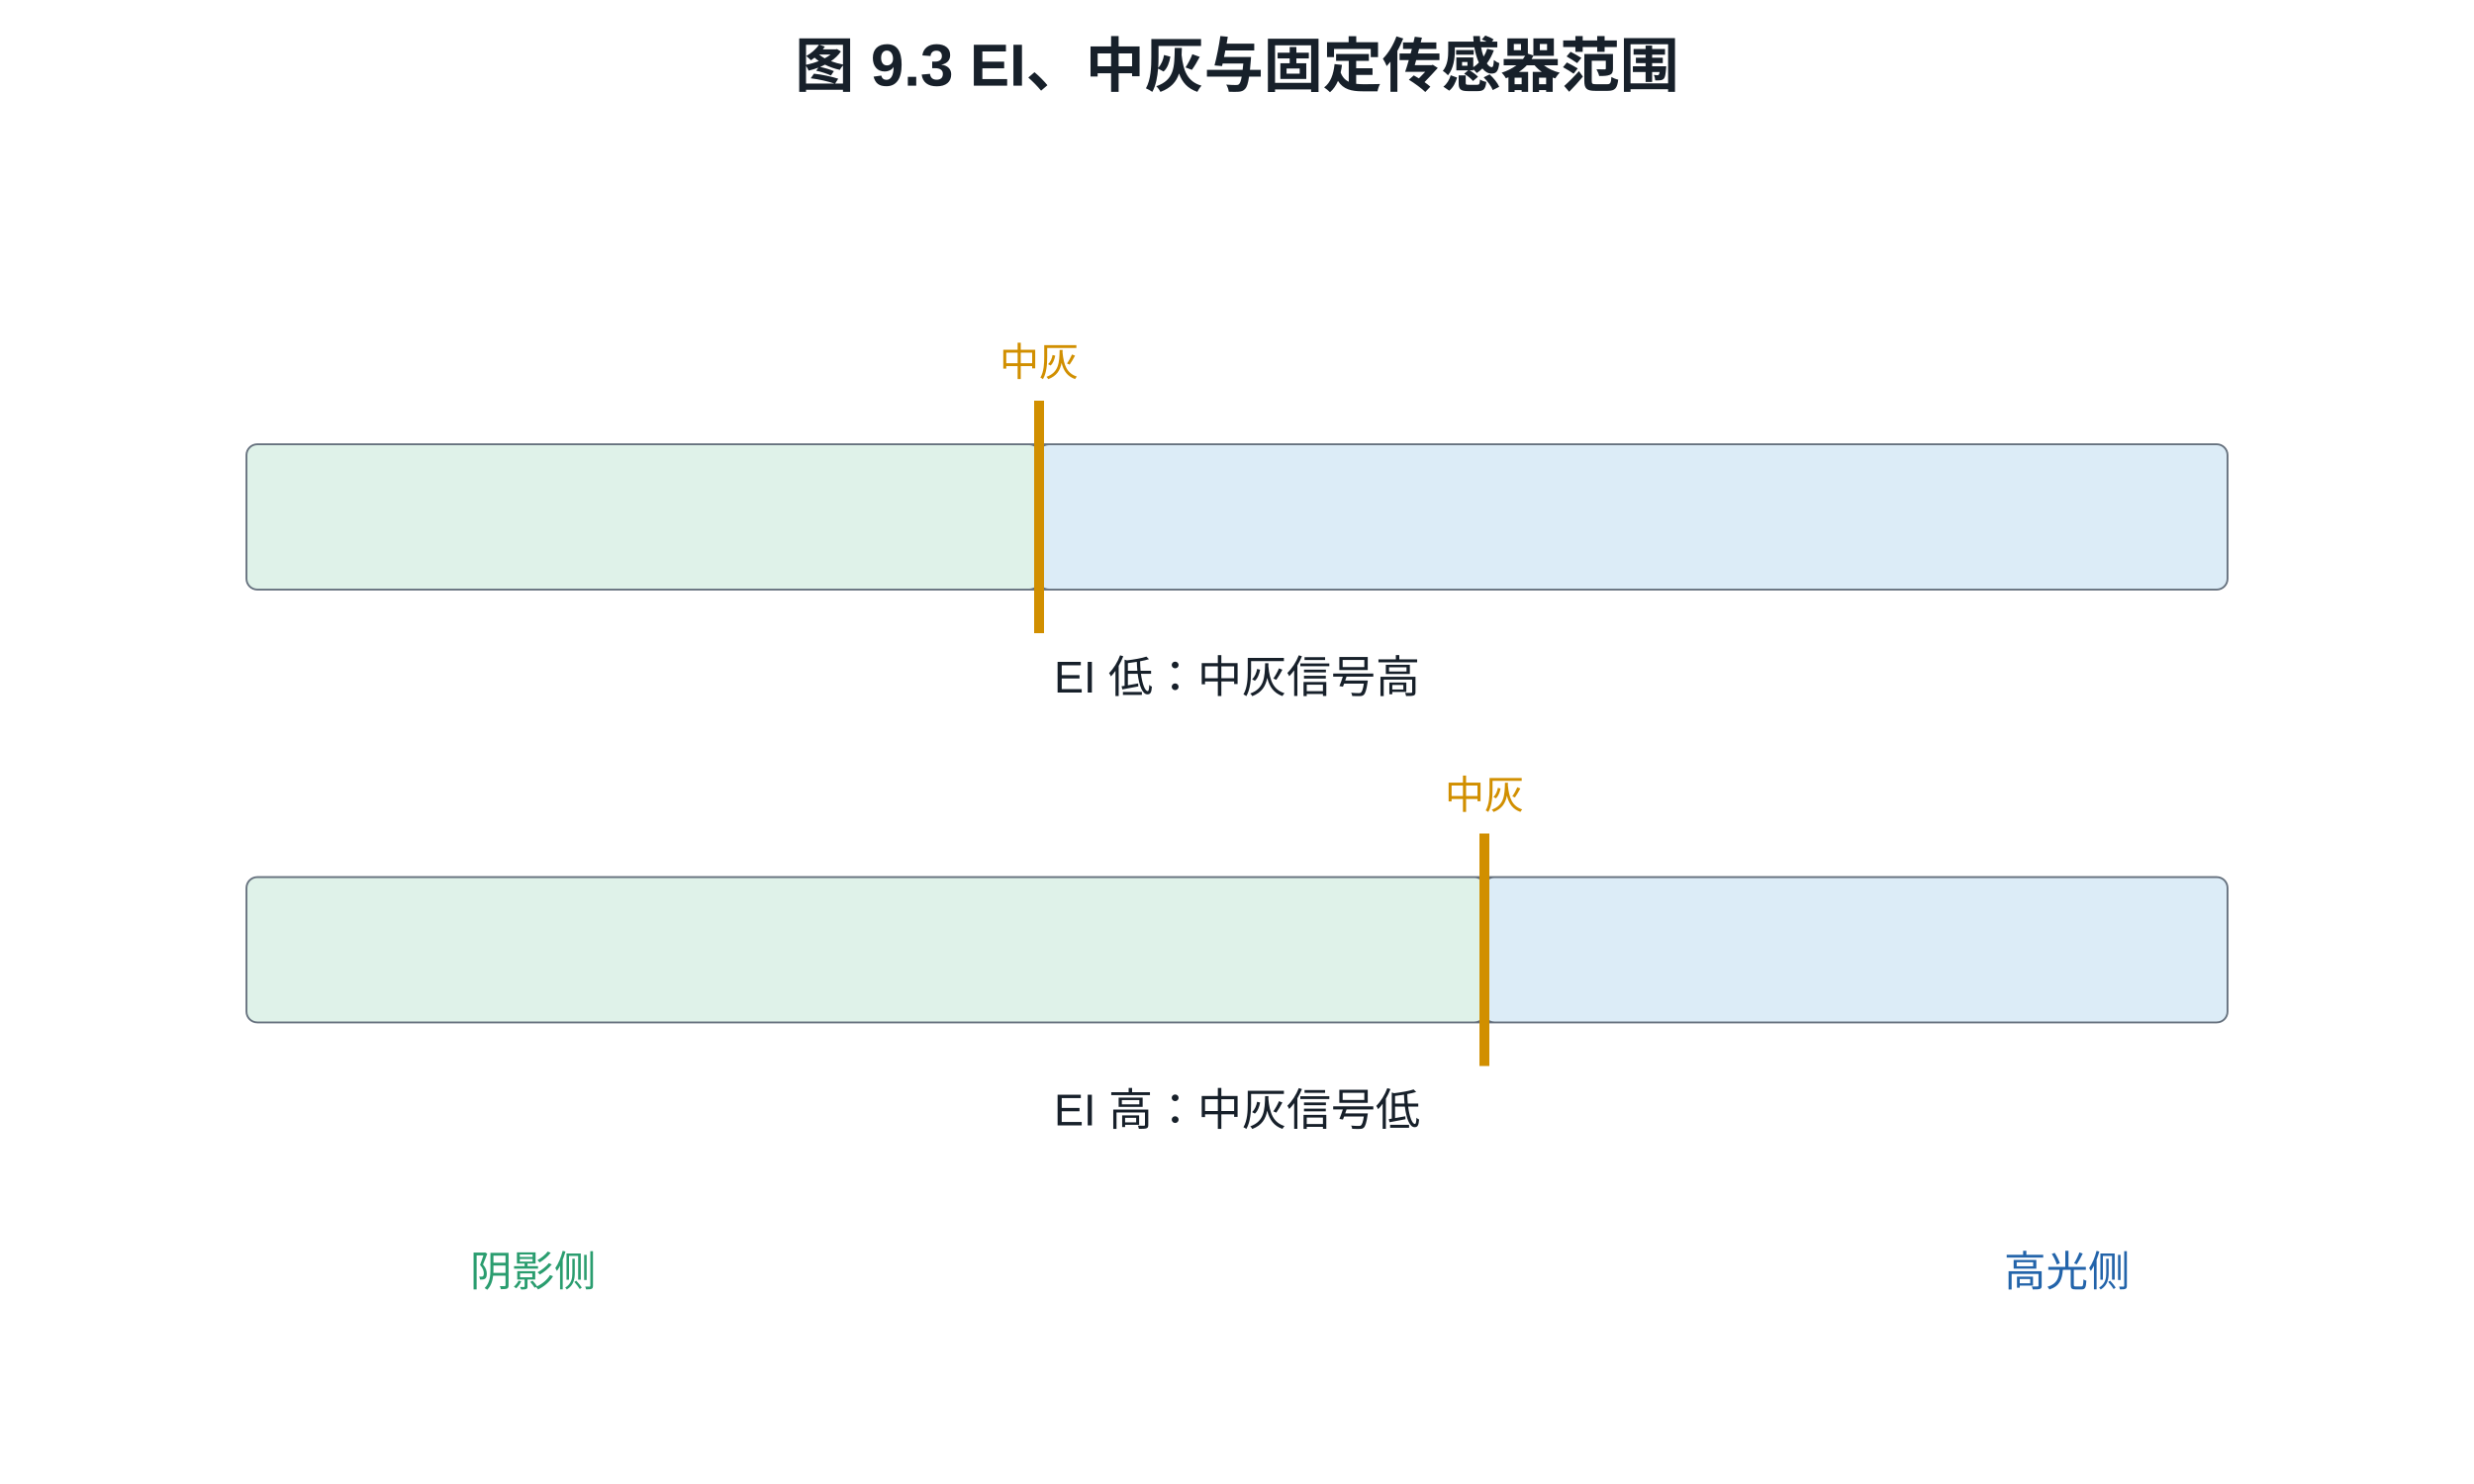
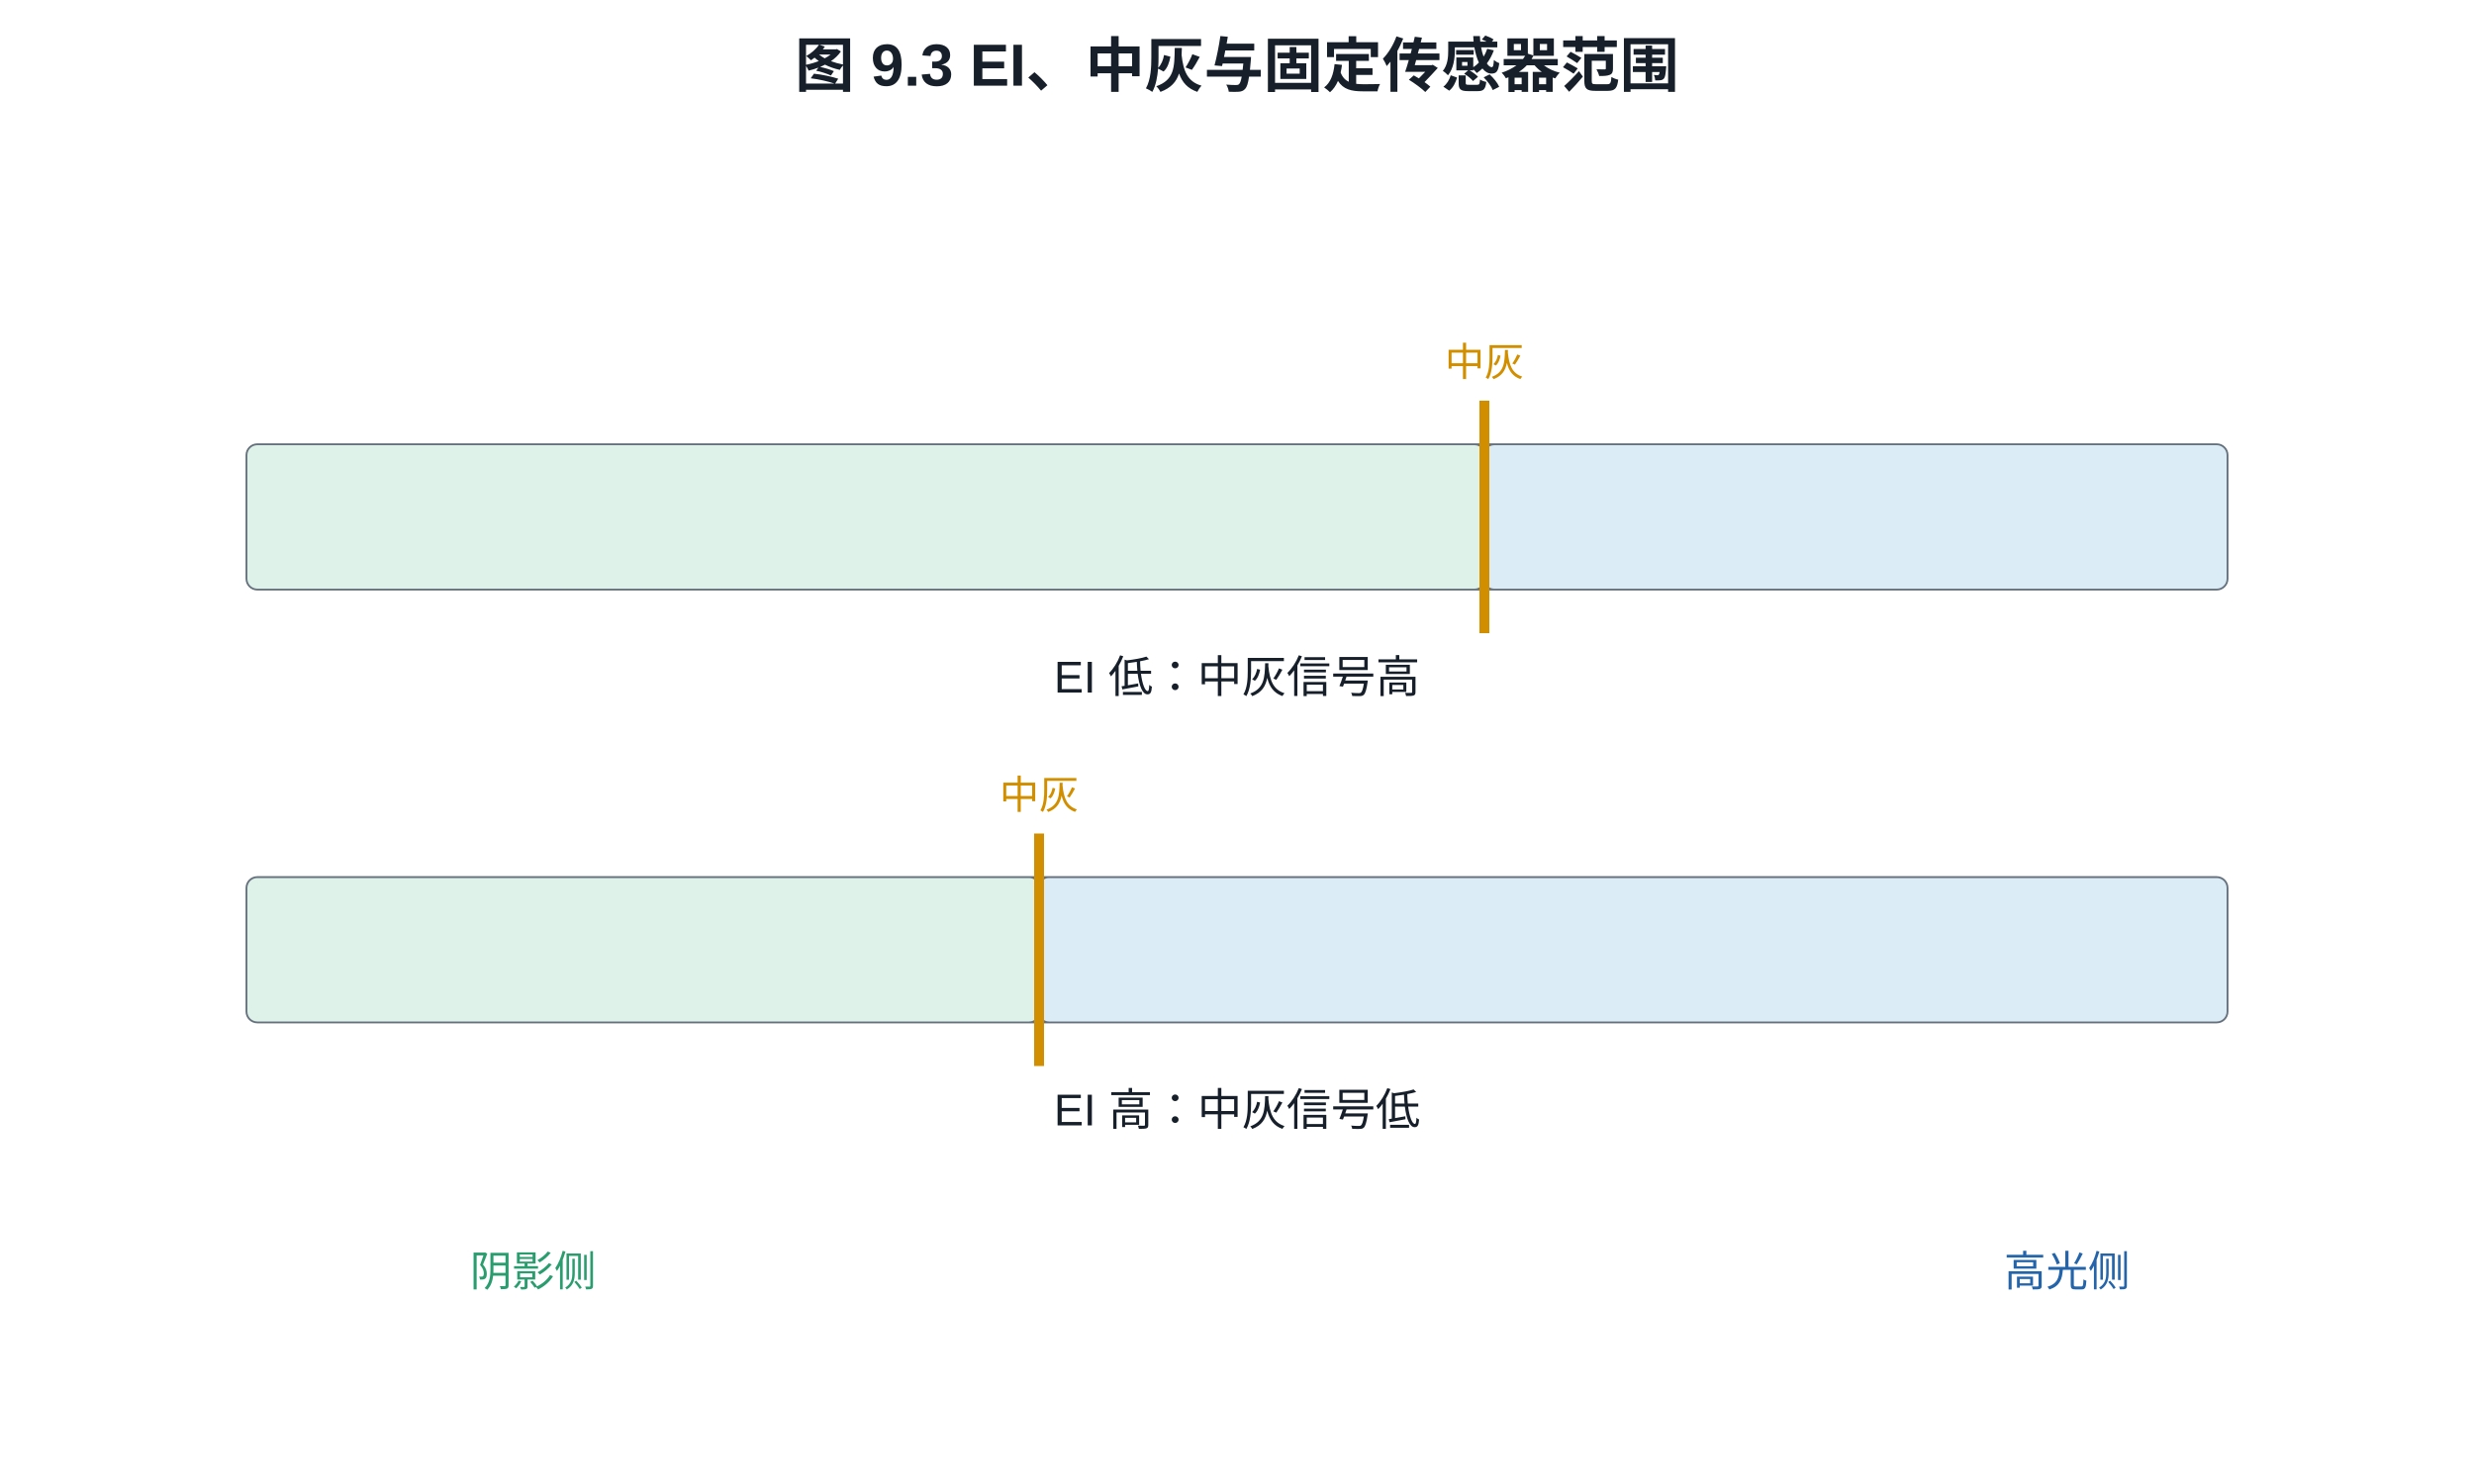
<svg xmlns="http://www.w3.org/2000/svg" width="1000" height="600" viewBox="0 0 1000 600" role="img" aria-label="图 9.3  EI、中灰与固定传感器范围">
  <defs>
    <marker id="arrow" markerWidth="9" markerHeight="9" refX="7" refY="3" orient="auto" markerUnits="strokeWidth">
      <path d="M0,0 L0,6 L8,3 z" fill="context-stroke" />
    </marker>
    <marker id="arrow-open" markerWidth="9" markerHeight="9" refX="7" refY="3" orient="auto" markerUnits="strokeWidth">
      <path d="M0,0 L8,3 L0,6" fill="none" stroke="context-stroke" />
    </marker>
  </defs>
  <rect x="0" y="0" width="1000" height="600" fill="#ffffff" />
  <text x="500.00" y="35.00" fill="#17202a" font-size="24" font-weight="700" text-anchor="middle" font-family="Arial, PingFang SC, Hiragino Sans GB, sans-serif">图 9.3  EI、中灰与固定传感器范围</text>
  <rect x="100.00" y="180.00" width="800.00" height="58.00" rx="4" fill="#e8edf2" stroke="#66717e" stroke-width="1.5" opacity="1.0" />
-   <rect x="100.00" y="180.00" width="320.00" height="58.00" rx="4" fill="#dff2e9" stroke="none" stroke-width="2" opacity="1.0" />
-   <rect x="420.00" y="180.00" width="480.00" height="58.00" rx="4" fill="#dcecf7" stroke="none" stroke-width="2" opacity="1.0" />
-   <line x1="420.00" y1="162.00" x2="420.00" y2="256.00" stroke="#d18f00" stroke-width="4" opacity="1.0" />
-   <text x="420.00" y="152.00" fill="#d18f00" font-size="16" font-weight="400" text-anchor="middle" font-family="Arial, PingFang SC, Hiragino Sans GB, sans-serif">中灰</text>
+   <rect x="100.00" y="180.00" width="500.00" height="58.00" rx="4" fill="#dff2e9" stroke="none" stroke-width="2" opacity="1.0" />
+   <rect x="600.00" y="180.00" width="300.00" height="58.00" rx="4" fill="#dcecf7" stroke="none" stroke-width="2" opacity="1.0" />
+   <line x1="600.00" y1="162.00" x2="600.00" y2="256.00" stroke="#d18f00" stroke-width="4" opacity="1.0" />
+   <text x="600.00" y="152.00" fill="#d18f00" font-size="16" font-weight="400" text-anchor="middle" font-family="Arial, PingFang SC, Hiragino Sans GB, sans-serif">中灰</text>
  <text x="500.00" y="280.00" fill="#17202a" font-size="18" font-weight="400" text-anchor="middle" font-family="Arial, PingFang SC, Hiragino Sans GB, sans-serif">EI 低：中灰信号高</text>
  <rect x="100.00" y="355.00" width="800.00" height="58.00" rx="4" fill="#e8edf2" stroke="#66717e" stroke-width="1.5" opacity="1.0" />
-   <rect x="100.00" y="355.00" width="500.00" height="58.00" rx="4" fill="#dff2e9" stroke="none" stroke-width="2" opacity="1.0" />
-   <rect x="600.00" y="355.00" width="300.00" height="58.00" rx="4" fill="#dcecf7" stroke="none" stroke-width="2" opacity="1.0" />
-   <line x1="600.00" y1="337.00" x2="600.00" y2="431.00" stroke="#d18f00" stroke-width="4" opacity="1.0" />
-   <text x="600.00" y="327.00" fill="#d18f00" font-size="16" font-weight="400" text-anchor="middle" font-family="Arial, PingFang SC, Hiragino Sans GB, sans-serif">中灰</text>
+   <rect x="100.00" y="355.00" width="320.00" height="58.00" rx="4" fill="#dff2e9" stroke="none" stroke-width="2" opacity="1.0" />
+   <rect x="420.00" y="355.00" width="480.00" height="58.00" rx="4" fill="#dcecf7" stroke="none" stroke-width="2" opacity="1.0" />
+   <line x1="420.00" y1="337.00" x2="420.00" y2="431.00" stroke="#d18f00" stroke-width="4" opacity="1.0" />
+   <text x="420.00" y="327.00" fill="#d18f00" font-size="16" font-weight="400" text-anchor="middle" font-family="Arial, PingFang SC, Hiragino Sans GB, sans-serif">中灰</text>
  <text x="500.00" y="455.00" fill="#17202a" font-size="18" font-weight="400" text-anchor="middle" font-family="Arial, PingFang SC, Hiragino Sans GB, sans-serif">EI 高：中灰信号低</text>
  <text x="190.00" y="520.00" fill="#2a9d6f" font-size="17" font-weight="400" text-anchor="start" font-family="Arial, PingFang SC, Hiragino Sans GB, sans-serif">阴影侧</text>
  <text x="810.00" y="520.00" fill="#2364aa" font-size="17" font-weight="400" text-anchor="start" font-family="Arial, PingFang SC, Hiragino Sans GB, sans-serif">高光侧</text>
</svg>
